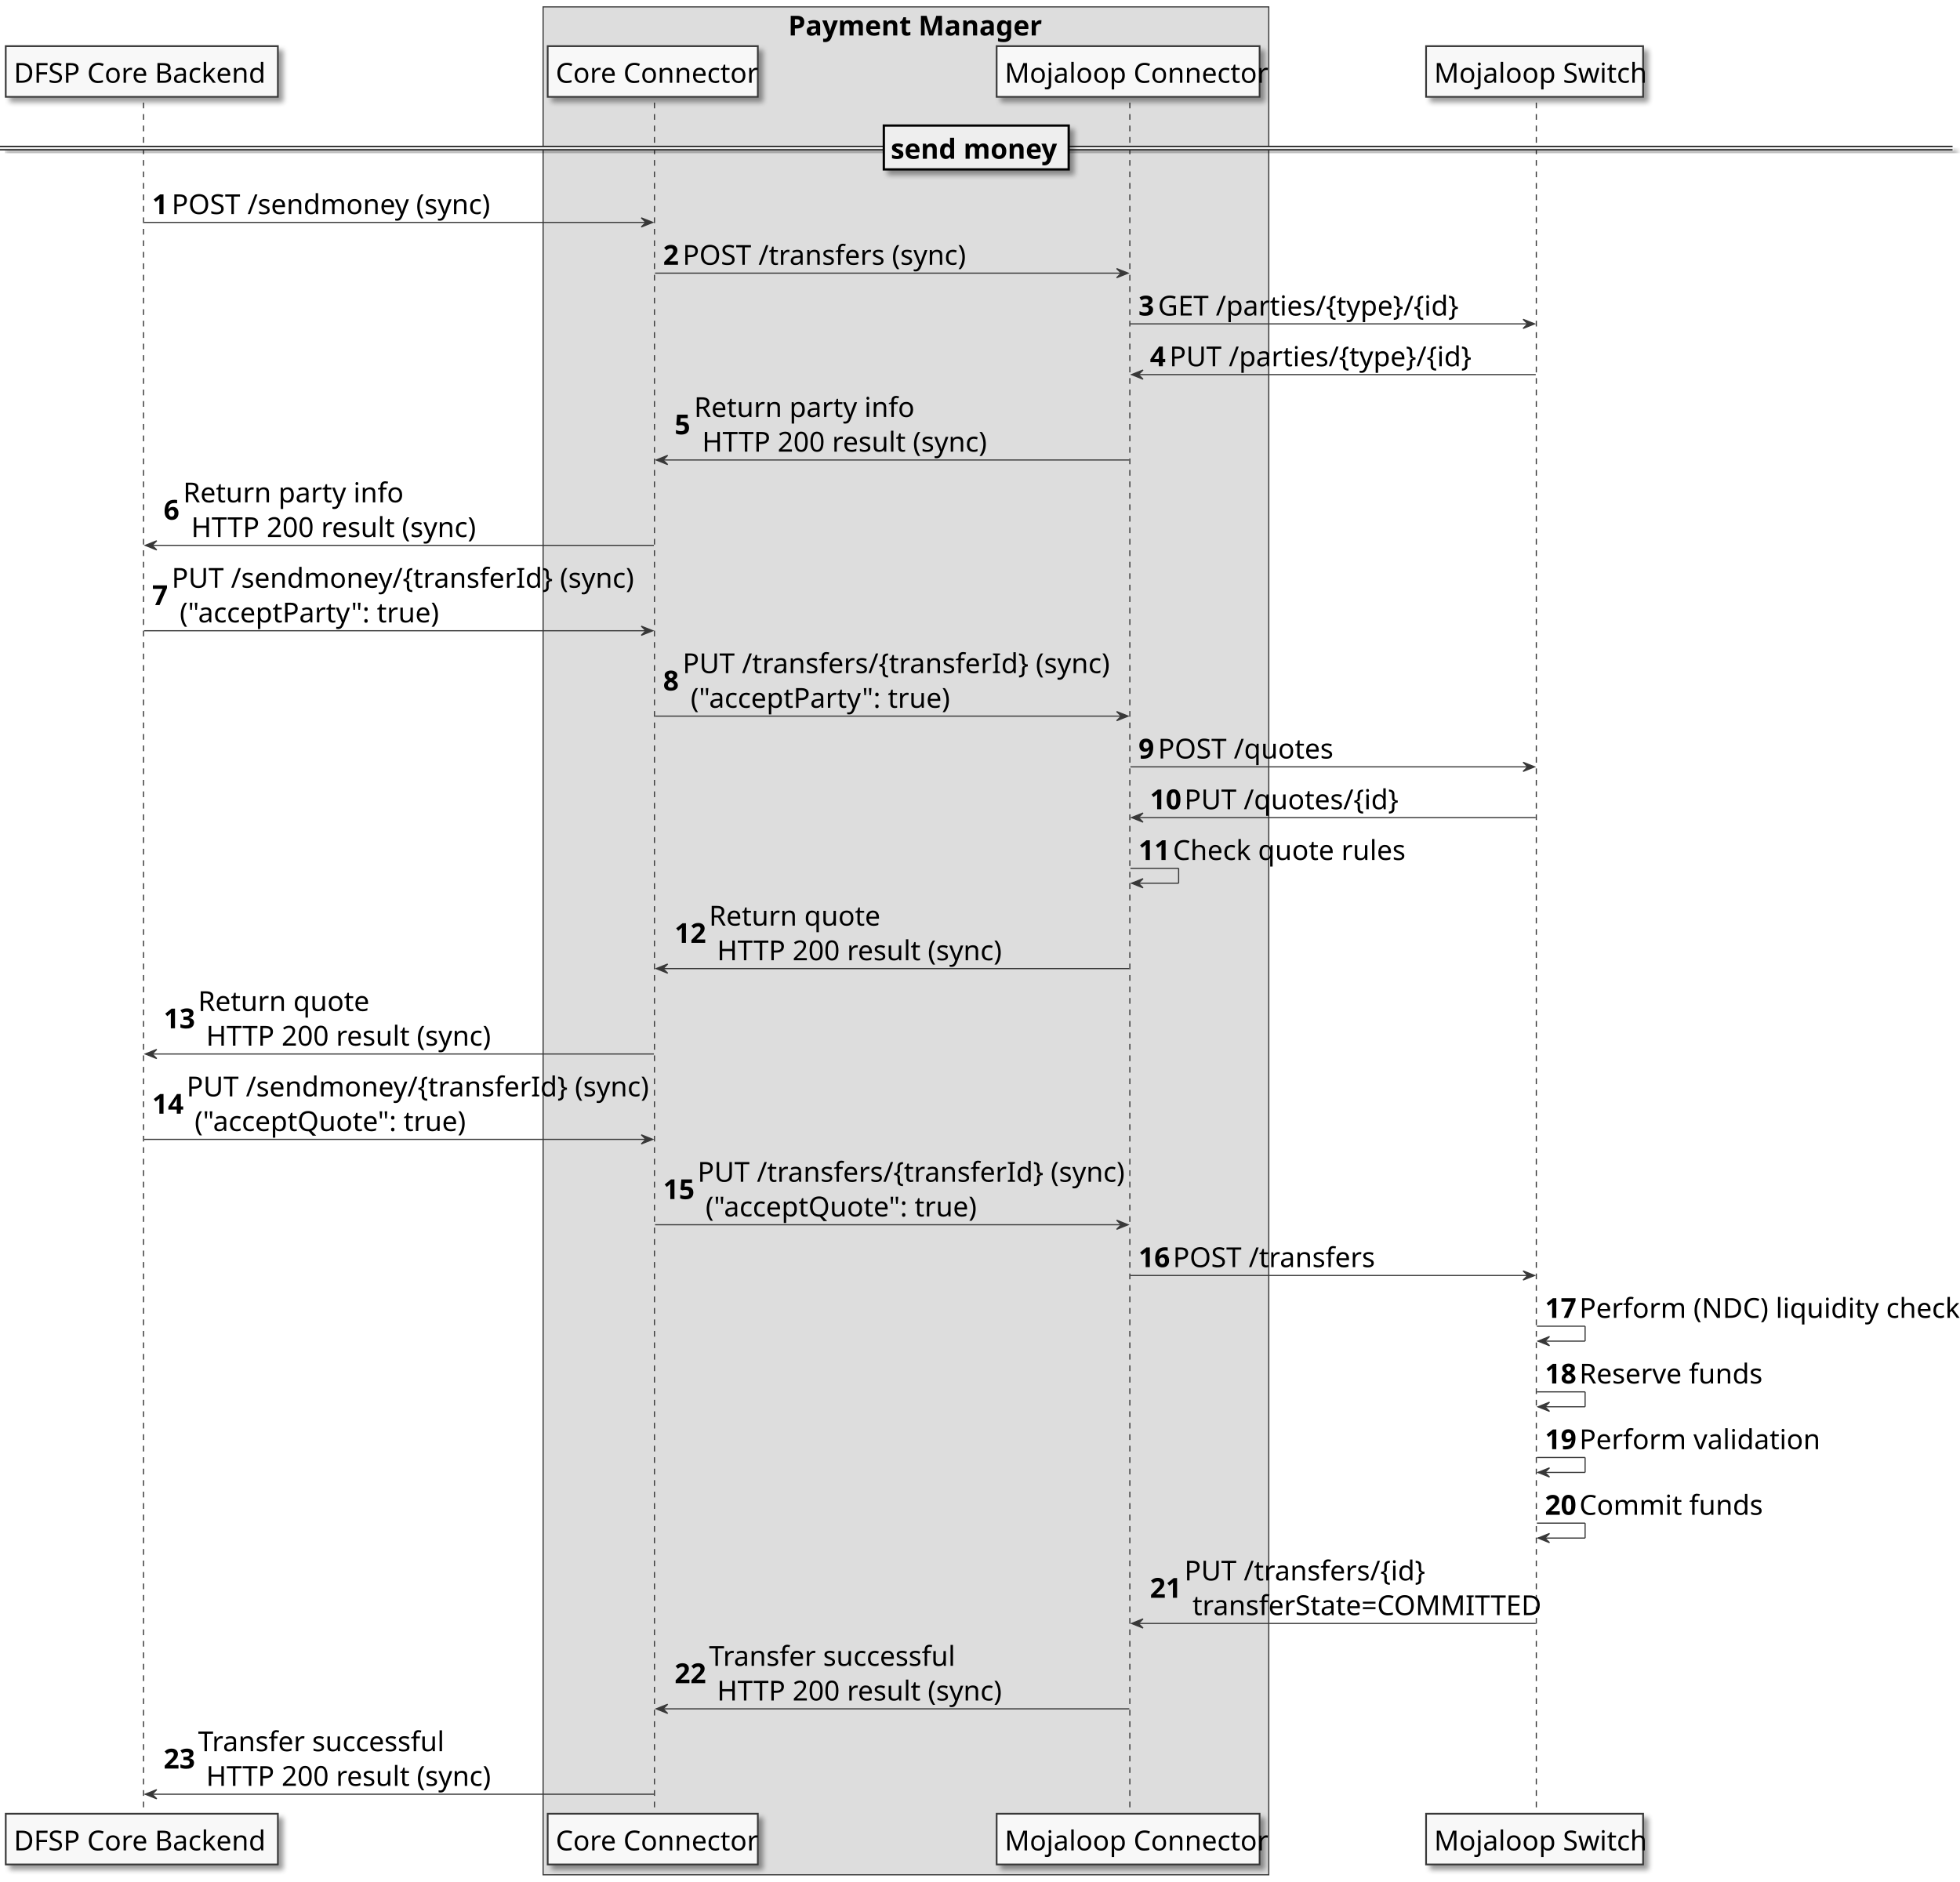
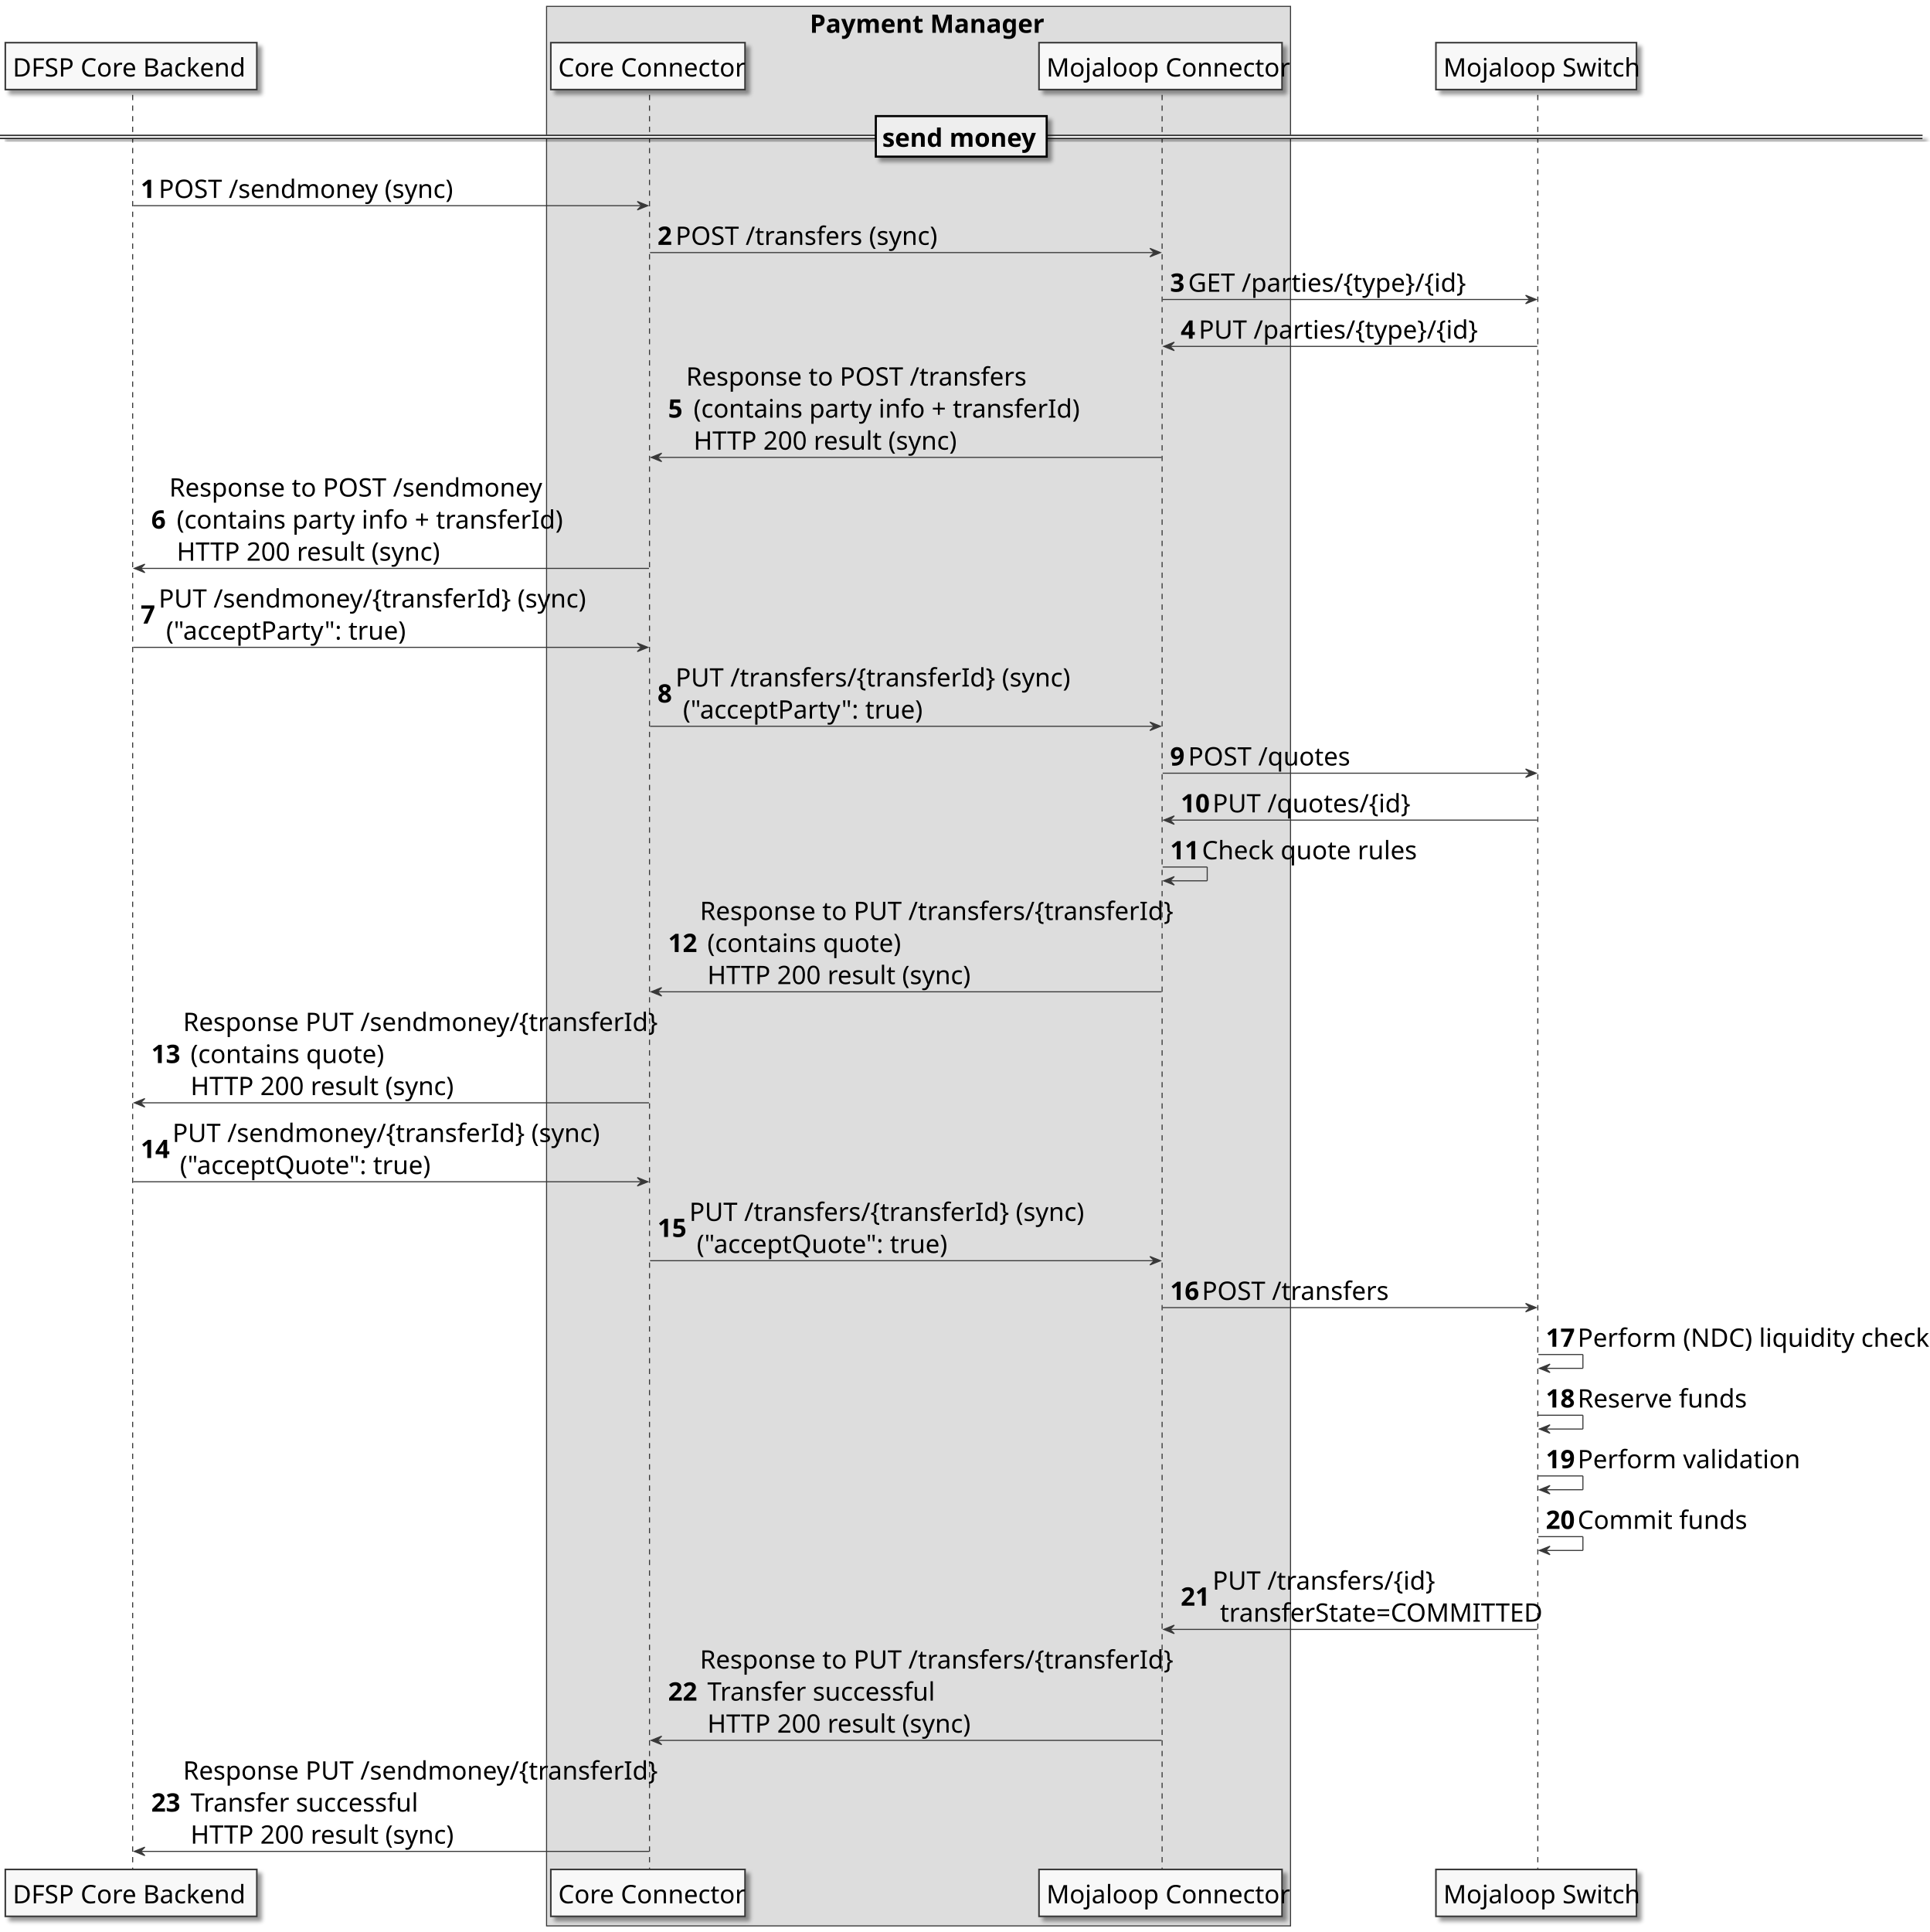
- <svg xmlns="http://www.w3.org/2000/svg" contentScriptType="application/ecmascript" contentStyleType="text/css" height="1639px" preserveAspectRatio="none" style="width:1707px;height:1639px;" version="1.1" viewBox="0 0 1707 1639" width="1707px" zoomAndPan="magnify">
+ <svg xmlns="http://www.w3.org/2000/svg" contentScriptType="application/ecmascript" contentStyleType="text/css" height="1820px" preserveAspectRatio="none" style="width:1818px;height:1820px;" version="1.1" viewBox="0 0 1818 1820" width="1818px" zoomAndPan="magnify">
  <defs>
-     <filter height="300%" id="frzmurybjq9wr" width="300%" x="-1" y="-1">
+     <filter height="300%" id="f1ukelehhv2cg7" width="300%" x="-1" y="-1">
      <feGaussianBlur result="blurOut" stdDeviation="2.0" />
      <feColorMatrix in="blurOut" result="blurOut2" type="matrix" values="0 0 0 0 0 0 0 0 0 0 0 0 0 0 0 0 0 0 .4 0" />
      <feOffset dx="4.0" dy="4.0" in="blurOut2" result="blurOut3" />
      <feBlend in="SourceGraphic" in2="blurOut3" mode="normal" />
    </filter>
  </defs>
  <g>
-     <rect fill="#DDDDDD" height="1627.125" style="stroke:#383838;stroke-width:1.0;" width="632" x="473" y="6" />
-     <text fill="#000000" font-family="sans-serif" font-size="24" font-weight="bold" lengthAdjust="spacing" textLength="205" x="686.5" y="30.914">Payment Manager</text>
-     <line style="stroke:#383838;stroke-width:1.0;stroke-dasharray:5.0,5.0;" x1="125" x2="125" y1="89.375" y2="1580.938" />
-     <line style="stroke:#383838;stroke-width:1.0;stroke-dasharray:5.0,5.0;" x1="570" x2="570" y1="89.375" y2="1580.938" />
-     <line style="stroke:#383838;stroke-width:1.0;stroke-dasharray:5.0,5.0;" x1="984" x2="984" y1="89.375" y2="1580.938" />
-     <line style="stroke:#383838;stroke-width:1.0;stroke-dasharray:5.0,5.0;" x1="1338" x2="1338" y1="89.375" y2="1580.938" />
-     <rect fill="#F8F8F8" filter="url(#frzmurybjq9wr)" height="44.188" style="stroke:#383838;stroke-width:1.5;" width="237" x="5" y="40.188" />
+     <rect fill="#DDDDDD" height="1808.25" style="stroke:#383838;stroke-width:1.0;" width="701" x="515" y="6" />
+     <text fill="#000000" font-family="sans-serif" font-size="24" font-weight="bold" lengthAdjust="spacing" textLength="205" x="763" y="30.914">Payment Manager</text>
+     <line style="stroke:#383838;stroke-width:1.0;stroke-dasharray:5.0,5.0;" x1="125" x2="125" y1="89.375" y2="1762.062" />
+     <line style="stroke:#383838;stroke-width:1.0;stroke-dasharray:5.0,5.0;" x1="612" x2="612" y1="89.375" y2="1762.062" />
+     <line style="stroke:#383838;stroke-width:1.0;stroke-dasharray:5.0,5.0;" x1="1095" x2="1095" y1="89.375" y2="1762.062" />
+     <line style="stroke:#383838;stroke-width:1.0;stroke-dasharray:5.0,5.0;" x1="1449" x2="1449" y1="89.375" y2="1762.062" />
+     <rect fill="#F8F8F8" filter="url(#f1ukelehhv2cg7)" height="44.188" style="stroke:#383838;stroke-width:1.5;" width="237" x="5" y="40.188" />
    <text fill="#000000" font-family="sans-serif" font-size="24" lengthAdjust="spacing" textLength="223" x="12" y="72.102">DFSP Core Backend</text>
-     <rect fill="#F8F8F8" filter="url(#frzmurybjq9wr)" height="44.188" style="stroke:#383838;stroke-width:1.5;" width="237" x="5" y="1579.938" />
-     <text fill="#000000" font-family="sans-serif" font-size="24" lengthAdjust="spacing" textLength="223" x="12" y="1611.852">DFSP Core Backend</text>
-     <rect fill="#F8F8F8" filter="url(#frzmurybjq9wr)" height="44.188" style="stroke:#383838;stroke-width:1.5;" width="183" x="477" y="40.188" />
-     <text fill="#000000" font-family="sans-serif" font-size="24" lengthAdjust="spacing" textLength="169" x="484" y="72.102">Core Connector</text>
-     <rect fill="#F8F8F8" filter="url(#frzmurybjq9wr)" height="44.188" style="stroke:#383838;stroke-width:1.5;" width="183" x="477" y="1579.938" />
-     <text fill="#000000" font-family="sans-serif" font-size="24" lengthAdjust="spacing" textLength="169" x="484" y="1611.852">Core Connector</text>
-     <rect fill="#F8F8F8" filter="url(#frzmurybjq9wr)" height="44.188" style="stroke:#383838;stroke-width:1.5;" width="229" x="868" y="40.188" />
-     <text fill="#000000" font-family="sans-serif" font-size="24" lengthAdjust="spacing" textLength="215" x="875" y="72.102">Mojaloop Connector</text>
-     <rect fill="#F8F8F8" filter="url(#frzmurybjq9wr)" height="44.188" style="stroke:#383838;stroke-width:1.5;" width="229" x="868" y="1579.938" />
-     <text fill="#000000" font-family="sans-serif" font-size="24" lengthAdjust="spacing" textLength="215" x="875" y="1611.852">Mojaloop Connector</text>
-     <rect fill="#F8F8F8" filter="url(#frzmurybjq9wr)" height="44.188" style="stroke:#383838;stroke-width:1.5;" width="189" x="1242" y="40.188" />
-     <text fill="#000000" font-family="sans-serif" font-size="24" lengthAdjust="spacing" textLength="175" x="1249" y="72.102">Mojaloop Switch</text>
-     <rect fill="#F8F8F8" filter="url(#frzmurybjq9wr)" height="44.188" style="stroke:#383838;stroke-width:1.5;" width="189" x="1242" y="1579.938" />
-     <text fill="#000000" font-family="sans-serif" font-size="24" lengthAdjust="spacing" textLength="175" x="1249" y="1611.852">Mojaloop Switch</text>
-     <rect fill="#EEEEEE" filter="url(#frzmurybjq9wr)" height="3" style="stroke:#EEEEEE;stroke-width:1.0;" width="1700.5" x="0" y="127.469" />
-     <line style="stroke:#000000;stroke-width:1.0;" x1="0" x2="1700.5" y1="127.469" y2="127.469" />
-     <line style="stroke:#000000;stroke-width:1.0;" x1="0" x2="1700.5" y1="130.469" y2="130.469" />
-     <rect fill="#EEEEEE" filter="url(#frzmurybjq9wr)" height="38.188" style="stroke:#000000;stroke-width:2.0;" width="161" x="769.75" y="109.375" />
-     <text fill="#000000" font-family="sans-serif" font-size="24" font-weight="bold" lengthAdjust="spacing" textLength="140" x="775.75" y="138.289">send money</text>
-     <polygon fill="#383838" points="558.5,189.75,568.5,193.75,558.5,197.75,562.5,193.75" style="stroke:#383838;stroke-width:1.0;" />
-     <line style="stroke:#383838;stroke-width:1.0;" x1="125.5" x2="564.5" y1="193.75" y2="193.75" />
+     <rect fill="#F8F8F8" filter="url(#f1ukelehhv2cg7)" height="44.188" style="stroke:#383838;stroke-width:1.5;" width="237" x="5" y="1761.062" />
+     <text fill="#000000" font-family="sans-serif" font-size="24" lengthAdjust="spacing" textLength="223" x="12" y="1792.977">DFSP Core Backend</text>
+     <rect fill="#F8F8F8" filter="url(#f1ukelehhv2cg7)" height="44.188" style="stroke:#383838;stroke-width:1.5;" width="183" x="519" y="40.188" />
+     <text fill="#000000" font-family="sans-serif" font-size="24" lengthAdjust="spacing" textLength="169" x="526" y="72.102">Core Connector</text>
+     <rect fill="#F8F8F8" filter="url(#f1ukelehhv2cg7)" height="44.188" style="stroke:#383838;stroke-width:1.5;" width="183" x="519" y="1761.062" />
+     <text fill="#000000" font-family="sans-serif" font-size="24" lengthAdjust="spacing" textLength="169" x="526" y="1792.977">Core Connector</text>
+     <rect fill="#F8F8F8" filter="url(#f1ukelehhv2cg7)" height="44.188" style="stroke:#383838;stroke-width:1.5;" width="229" x="979" y="40.188" />
+     <text fill="#000000" font-family="sans-serif" font-size="24" lengthAdjust="spacing" textLength="215" x="986" y="72.102">Mojaloop Connector</text>
+     <rect fill="#F8F8F8" filter="url(#f1ukelehhv2cg7)" height="44.188" style="stroke:#383838;stroke-width:1.5;" width="229" x="979" y="1761.062" />
+     <text fill="#000000" font-family="sans-serif" font-size="24" lengthAdjust="spacing" textLength="215" x="986" y="1792.977">Mojaloop Connector</text>
+     <rect fill="#F8F8F8" filter="url(#f1ukelehhv2cg7)" height="44.188" style="stroke:#383838;stroke-width:1.5;" width="189" x="1353" y="40.188" />
+     <text fill="#000000" font-family="sans-serif" font-size="24" lengthAdjust="spacing" textLength="175" x="1360" y="72.102">Mojaloop Switch</text>
+     <rect fill="#F8F8F8" filter="url(#f1ukelehhv2cg7)" height="44.188" style="stroke:#383838;stroke-width:1.5;" width="189" x="1353" y="1761.062" />
+     <text fill="#000000" font-family="sans-serif" font-size="24" lengthAdjust="spacing" textLength="175" x="1360" y="1792.977">Mojaloop Switch</text>
+     <rect fill="#EEEEEE" filter="url(#f1ukelehhv2cg7)" height="3" style="stroke:#EEEEEE;stroke-width:1.0;" width="1811.5" x="0" y="127.469" />
+     <line style="stroke:#000000;stroke-width:1.0;" x1="0" x2="1811.5" y1="127.469" y2="127.469" />
+     <line style="stroke:#000000;stroke-width:1.0;" x1="0" x2="1811.5" y1="130.469" y2="130.469" />
+     <rect fill="#EEEEEE" filter="url(#f1ukelehhv2cg7)" height="38.188" style="stroke:#000000;stroke-width:2.0;" width="161" x="825.25" y="109.375" />
+     <text fill="#000000" font-family="sans-serif" font-size="24" font-weight="bold" lengthAdjust="spacing" textLength="140" x="831.25" y="138.289">send money</text>
+     <polygon fill="#383838" points="600.5,189.75,610.5,193.75,600.5,197.75,604.5,193.75" style="stroke:#383838;stroke-width:1.0;" />
+     <line style="stroke:#383838;stroke-width:1.0;" x1="125.5" x2="606.5" y1="193.75" y2="193.75" />
    <text fill="#000000" font-family="sans-serif" font-size="24" font-weight="bold" lengthAdjust="spacing" textLength="13" x="132.5" y="186.477">1</text>
    <text fill="#000000" font-family="sans-serif" font-size="24" lengthAdjust="spacing" textLength="277" x="149.5" y="186.477">POST /sendmoney (sync)</text>
-     <polygon fill="#383838" points="972.5,233.938,982.5,237.938,972.5,241.938,976.5,237.938" style="stroke:#383838;stroke-width:1.0;" />
-     <line style="stroke:#383838;stroke-width:1.0;" x1="570.5" x2="978.5" y1="237.938" y2="237.938" />
-     <text fill="#000000" font-family="sans-serif" font-size="24" font-weight="bold" lengthAdjust="spacing" textLength="13" x="577.5" y="230.664">2</text>
-     <text fill="#000000" font-family="sans-serif" font-size="24" lengthAdjust="spacing" textLength="246" x="594.5" y="230.664">POST /transfers (sync)</text>
-     <polygon fill="#383838" points="1326.5,278.125,1336.5,282.125,1326.5,286.125,1330.5,282.125" style="stroke:#383838;stroke-width:1.0;" />
-     <line style="stroke:#383838;stroke-width:1.0;" x1="984.5" x2="1332.5" y1="282.125" y2="282.125" />
-     <text fill="#000000" font-family="sans-serif" font-size="24" font-weight="bold" lengthAdjust="spacing" textLength="13" x="991.5" y="274.852">3</text>
-     <text fill="#000000" font-family="sans-serif" font-size="24" lengthAdjust="spacing" textLength="246" x="1008.5" y="274.852">GET /parties/{type}/{id}</text>
-     <polygon fill="#383838" points="995.5,322.312,985.5,326.312,995.5,330.312,991.5,326.312" style="stroke:#383838;stroke-width:1.0;" />
-     <line style="stroke:#383838;stroke-width:1.0;" x1="989.5" x2="1337.5" y1="326.312" y2="326.312" />
-     <text fill="#000000" font-family="sans-serif" font-size="24" font-weight="bold" lengthAdjust="spacing" textLength="13" x="1001.5" y="319.039">4</text>
-     <text fill="#000000" font-family="sans-serif" font-size="24" lengthAdjust="spacing" textLength="244" x="1018.5" y="319.039">PUT /parties/{type}/{id}</text>
-     <polygon fill="#383838" points="581.5,396.688,571.5,400.688,581.5,404.688,577.5,400.688" style="stroke:#383838;stroke-width:1.0;" />
-     <line style="stroke:#383838;stroke-width:1.0;" x1="575.5" x2="983.5" y1="400.688" y2="400.688" />
-     <text fill="#000000" font-family="sans-serif" font-size="24" font-weight="bold" lengthAdjust="spacing" textLength="13" x="587.5" y="378.32">5</text>
-     <text fill="#000000" font-family="sans-serif" font-size="24" lengthAdjust="spacing" textLength="180" x="604.5" y="363.227">Return party info</text>
-     <text fill="#000000" font-family="sans-serif" font-size="24" lengthAdjust="spacing" textLength="247" x="611.5" y="393.414">HTTP 200 result (sync)</text>
-     <polygon fill="#383838" points="136.5,471.062,126.5,475.062,136.5,479.062,132.5,475.062" style="stroke:#383838;stroke-width:1.0;" />
-     <line style="stroke:#383838;stroke-width:1.0;" x1="130.5" x2="569.5" y1="475.062" y2="475.062" />
-     <text fill="#000000" font-family="sans-serif" font-size="24" font-weight="bold" lengthAdjust="spacing" textLength="13" x="142.5" y="452.695">6</text>
-     <text fill="#000000" font-family="sans-serif" font-size="24" lengthAdjust="spacing" textLength="180" x="159.5" y="437.602">Return party info</text>
-     <text fill="#000000" font-family="sans-serif" font-size="24" lengthAdjust="spacing" textLength="247" x="166.5" y="467.789">HTTP 200 result (sync)</text>
-     <polygon fill="#383838" points="558.5,545.438,568.5,549.438,558.5,553.438,562.5,549.438" style="stroke:#383838;stroke-width:1.0;" />
-     <line style="stroke:#383838;stroke-width:1.0;" x1="125.5" x2="564.5" y1="549.438" y2="549.438" />
-     <text fill="#000000" font-family="sans-serif" font-size="24" font-weight="bold" lengthAdjust="spacing" textLength="13" x="132.5" y="527.07">7</text>
-     <text fill="#000000" font-family="sans-serif" font-size="24" lengthAdjust="spacing" textLength="384" x="149.5" y="511.977">PUT /sendmoney/{transferId} (sync)</text>
-     <text fill="#000000" font-family="sans-serif" font-size="24" lengthAdjust="spacing" textLength="217" x="156.5" y="542.164">("acceptParty": true)</text>
-     <polygon fill="#383838" points="972.5,619.812,982.5,623.812,972.5,627.812,976.5,623.812" style="stroke:#383838;stroke-width:1.0;" />
-     <line style="stroke:#383838;stroke-width:1.0;" x1="570.5" x2="978.5" y1="623.812" y2="623.812" />
-     <text fill="#000000" font-family="sans-serif" font-size="24" font-weight="bold" lengthAdjust="spacing" textLength="13" x="577.5" y="601.445">8</text>
-     <text fill="#000000" font-family="sans-serif" font-size="24" lengthAdjust="spacing" textLength="353" x="594.5" y="586.352">PUT /transfers/{transferId} (sync)</text>
-     <text fill="#000000" font-family="sans-serif" font-size="24" lengthAdjust="spacing" textLength="217" x="601.5" y="616.539">("acceptParty": true)</text>
-     <polygon fill="#383838" points="1326.5,664,1336.5,668,1326.5,672,1330.5,668" style="stroke:#383838;stroke-width:1.0;" />
-     <line style="stroke:#383838;stroke-width:1.0;" x1="984.5" x2="1332.5" y1="668" y2="668" />
-     <text fill="#000000" font-family="sans-serif" font-size="24" font-weight="bold" lengthAdjust="spacing" textLength="13" x="991.5" y="660.727">9</text>
-     <text fill="#000000" font-family="sans-serif" font-size="24" lengthAdjust="spacing" textLength="152" x="1008.5" y="660.727">POST /quotes</text>
-     <polygon fill="#383838" points="995.5,708.188,985.5,712.188,995.5,716.188,991.5,712.188" style="stroke:#383838;stroke-width:1.0;" />
-     <line style="stroke:#383838;stroke-width:1.0;" x1="989.5" x2="1337.5" y1="712.188" y2="712.188" />
-     <text fill="#000000" font-family="sans-serif" font-size="24" font-weight="bold" lengthAdjust="spacing" textLength="26" x="1001.5" y="704.914">10</text>
-     <text fill="#000000" font-family="sans-serif" font-size="24" lengthAdjust="spacing" textLength="176" x="1031.5" y="704.914">PUT /quotes/{id}</text>
-     <line style="stroke:#383838;stroke-width:1.0;" x1="984.5" x2="1026.5" y1="756.375" y2="756.375" />
-     <line style="stroke:#383838;stroke-width:1.0;" x1="1026.5" x2="1026.5" y1="756.375" y2="769.375" />
-     <line style="stroke:#383838;stroke-width:1.0;" x1="985.5" x2="1026.5" y1="769.375" y2="769.375" />
-     <polygon fill="#383838" points="995.5,765.375,985.5,769.375,995.5,773.375,991.5,769.375" style="stroke:#383838;stroke-width:1.0;" />
-     <text fill="#000000" font-family="sans-serif" font-size="24" font-weight="bold" lengthAdjust="spacing" textLength="26" x="991.5" y="749.102">11</text>
-     <text fill="#000000" font-family="sans-serif" font-size="24" lengthAdjust="spacing" textLength="196" x="1021.5" y="749.102">Check quote rules</text>
-     <polygon fill="#383838" points="581.5,839.75,571.5,843.75,581.5,847.75,577.5,843.75" style="stroke:#383838;stroke-width:1.0;" />
-     <line style="stroke:#383838;stroke-width:1.0;" x1="575.5" x2="983.5" y1="843.75" y2="843.75" />
-     <text fill="#000000" font-family="sans-serif" font-size="24" font-weight="bold" lengthAdjust="spacing" textLength="26" x="587.5" y="821.383">12</text>
-     <text fill="#000000" font-family="sans-serif" font-size="24" lengthAdjust="spacing" textLength="141" x="617.5" y="806.289">Return quote</text>
-     <text fill="#000000" font-family="sans-serif" font-size="24" lengthAdjust="spacing" textLength="247" x="624.5" y="836.477">HTTP 200 result (sync)</text>
-     <polygon fill="#383838" points="136.5,914.125,126.5,918.125,136.5,922.125,132.5,918.125" style="stroke:#383838;stroke-width:1.0;" />
-     <line style="stroke:#383838;stroke-width:1.0;" x1="130.5" x2="569.5" y1="918.125" y2="918.125" />
-     <text fill="#000000" font-family="sans-serif" font-size="24" font-weight="bold" lengthAdjust="spacing" textLength="26" x="142.5" y="895.758">13</text>
-     <text fill="#000000" font-family="sans-serif" font-size="24" lengthAdjust="spacing" textLength="141" x="172.5" y="880.664">Return quote</text>
-     <text fill="#000000" font-family="sans-serif" font-size="24" lengthAdjust="spacing" textLength="247" x="179.5" y="910.852">HTTP 200 result (sync)</text>
-     <polygon fill="#383838" points="558.5,988.5,568.5,992.5,558.5,996.5,562.5,992.5" style="stroke:#383838;stroke-width:1.0;" />
-     <line style="stroke:#383838;stroke-width:1.0;" x1="125.5" x2="564.5" y1="992.5" y2="992.5" />
-     <text fill="#000000" font-family="sans-serif" font-size="24" font-weight="bold" lengthAdjust="spacing" textLength="26" x="132.5" y="970.133">14</text>
-     <text fill="#000000" font-family="sans-serif" font-size="24" lengthAdjust="spacing" textLength="384" x="162.5" y="955.039">PUT /sendmoney/{transferId} (sync)</text>
-     <text fill="#000000" font-family="sans-serif" font-size="24" lengthAdjust="spacing" textLength="227" x="169.5" y="985.227">("acceptQuote": true)</text>
-     <polygon fill="#383838" points="972.5,1062.875,982.5,1066.875,972.5,1070.875,976.5,1066.875" style="stroke:#383838;stroke-width:1.0;" />
-     <line style="stroke:#383838;stroke-width:1.0;" x1="570.5" x2="978.5" y1="1066.875" y2="1066.875" />
-     <text fill="#000000" font-family="sans-serif" font-size="24" font-weight="bold" lengthAdjust="spacing" textLength="26" x="577.5" y="1044.508">15</text>
-     <text fill="#000000" font-family="sans-serif" font-size="24" lengthAdjust="spacing" textLength="353" x="607.5" y="1029.414">PUT /transfers/{transferId} (sync)</text>
-     <text fill="#000000" font-family="sans-serif" font-size="24" lengthAdjust="spacing" textLength="227" x="614.5" y="1059.602">("acceptQuote": true)</text>
-     <polygon fill="#383838" points="1326.5,1107.062,1336.5,1111.062,1326.5,1115.062,1330.5,1111.062" style="stroke:#383838;stroke-width:1.0;" />
-     <line style="stroke:#383838;stroke-width:1.0;" x1="984.5" x2="1332.5" y1="1111.062" y2="1111.062" />
-     <text fill="#000000" font-family="sans-serif" font-size="24" font-weight="bold" lengthAdjust="spacing" textLength="26" x="991.5" y="1103.789">16</text>
-     <text fill="#000000" font-family="sans-serif" font-size="24" lengthAdjust="spacing" textLength="173" x="1021.5" y="1103.789">POST /transfers</text>
-     <line style="stroke:#383838;stroke-width:1.0;" x1="1338.5" x2="1380.5" y1="1155.25" y2="1155.25" />
-     <line style="stroke:#383838;stroke-width:1.0;" x1="1380.5" x2="1380.5" y1="1155.25" y2="1168.25" />
-     <line style="stroke:#383838;stroke-width:1.0;" x1="1339.5" x2="1380.5" y1="1168.25" y2="1168.25" />
-     <polygon fill="#383838" points="1349.5,1164.25,1339.5,1168.25,1349.5,1172.25,1345.5,1168.25" style="stroke:#383838;stroke-width:1.0;" />
-     <text fill="#000000" font-family="sans-serif" font-size="24" font-weight="bold" lengthAdjust="spacing" textLength="26" x="1345.5" y="1147.977">17</text>
-     <text fill="#000000" font-family="sans-serif" font-size="24" lengthAdjust="spacing" textLength="318" x="1375.5" y="1147.977">Perform (NDC) liquidity check</text>
-     <line style="stroke:#383838;stroke-width:1.0;" x1="1338.5" x2="1380.5" y1="1212.438" y2="1212.438" />
-     <line style="stroke:#383838;stroke-width:1.0;" x1="1380.5" x2="1380.5" y1="1212.438" y2="1225.438" />
-     <line style="stroke:#383838;stroke-width:1.0;" x1="1339.5" x2="1380.5" y1="1225.438" y2="1225.438" />
-     <polygon fill="#383838" points="1349.5,1221.438,1339.5,1225.438,1349.5,1229.438,1345.5,1225.438" style="stroke:#383838;stroke-width:1.0;" />
-     <text fill="#000000" font-family="sans-serif" font-size="24" font-weight="bold" lengthAdjust="spacing" textLength="26" x="1345.5" y="1205.164">18</text>
-     <text fill="#000000" font-family="sans-serif" font-size="24" lengthAdjust="spacing" textLength="155" x="1375.5" y="1205.164">Reserve funds</text>
-     <line style="stroke:#383838;stroke-width:1.0;" x1="1338.5" x2="1380.5" y1="1269.625" y2="1269.625" />
-     <line style="stroke:#383838;stroke-width:1.0;" x1="1380.5" x2="1380.5" y1="1269.625" y2="1282.625" />
-     <line style="stroke:#383838;stroke-width:1.0;" x1="1339.5" x2="1380.5" y1="1282.625" y2="1282.625" />
-     <polygon fill="#383838" points="1349.5,1278.625,1339.5,1282.625,1349.5,1286.625,1345.5,1282.625" style="stroke:#383838;stroke-width:1.0;" />
-     <text fill="#000000" font-family="sans-serif" font-size="24" font-weight="bold" lengthAdjust="spacing" textLength="26" x="1345.5" y="1262.352">19</text>
-     <text fill="#000000" font-family="sans-serif" font-size="24" lengthAdjust="spacing" textLength="193" x="1375.5" y="1262.352">Perform validation</text>
-     <line style="stroke:#383838;stroke-width:1.0;" x1="1338.5" x2="1380.5" y1="1326.812" y2="1326.812" />
-     <line style="stroke:#383838;stroke-width:1.0;" x1="1380.5" x2="1380.5" y1="1326.812" y2="1339.812" />
-     <line style="stroke:#383838;stroke-width:1.0;" x1="1339.5" x2="1380.5" y1="1339.812" y2="1339.812" />
-     <polygon fill="#383838" points="1349.5,1335.812,1339.5,1339.812,1349.5,1343.812,1345.5,1339.812" style="stroke:#383838;stroke-width:1.0;" />
-     <text fill="#000000" font-family="sans-serif" font-size="24" font-weight="bold" lengthAdjust="spacing" textLength="26" x="1345.5" y="1319.539">20</text>
-     <text fill="#000000" font-family="sans-serif" font-size="24" lengthAdjust="spacing" textLength="150" x="1375.5" y="1319.539">Commit funds</text>
-     <polygon fill="#383838" points="995.5,1410.188,985.5,1414.188,995.5,1418.188,991.5,1414.188" style="stroke:#383838;stroke-width:1.0;" />
-     <line style="stroke:#383838;stroke-width:1.0;" x1="989.5" x2="1337.5" y1="1414.188" y2="1414.188" />
-     <text fill="#000000" font-family="sans-serif" font-size="24" font-weight="bold" lengthAdjust="spacing" textLength="26" x="1001.5" y="1391.82">21</text>
-     <text fill="#000000" font-family="sans-serif" font-size="24" lengthAdjust="spacing" textLength="197" x="1031.5" y="1376.727">PUT /transfers/{id}</text>
-     <text fill="#000000" font-family="sans-serif" font-size="24" lengthAdjust="spacing" textLength="293" x="1038.5" y="1406.914">transferState=COMMITTED</text>
-     <polygon fill="#383838" points="581.5,1484.562,571.5,1488.562,581.5,1492.562,577.5,1488.562" style="stroke:#383838;stroke-width:1.0;" />
-     <line style="stroke:#383838;stroke-width:1.0;" x1="575.5" x2="983.5" y1="1488.562" y2="1488.562" />
-     <text fill="#000000" font-family="sans-serif" font-size="24" font-weight="bold" lengthAdjust="spacing" textLength="26" x="587.5" y="1466.195">22</text>
-     <text fill="#000000" font-family="sans-serif" font-size="24" lengthAdjust="spacing" textLength="210" x="617.5" y="1451.102">Transfer successful</text>
-     <text fill="#000000" font-family="sans-serif" font-size="24" lengthAdjust="spacing" textLength="247" x="624.5" y="1481.289">HTTP 200 result (sync)</text>
-     <polygon fill="#383838" points="136.5,1558.938,126.5,1562.938,136.5,1566.938,132.5,1562.938" style="stroke:#383838;stroke-width:1.0;" />
-     <line style="stroke:#383838;stroke-width:1.0;" x1="130.5" x2="569.5" y1="1562.938" y2="1562.938" />
-     <text fill="#000000" font-family="sans-serif" font-size="24" font-weight="bold" lengthAdjust="spacing" textLength="26" x="142.5" y="1540.57">23</text>
-     <text fill="#000000" font-family="sans-serif" font-size="24" lengthAdjust="spacing" textLength="210" x="172.5" y="1525.477">Transfer successful</text>
-     <text fill="#000000" font-family="sans-serif" font-size="24" lengthAdjust="spacing" textLength="247" x="179.5" y="1555.664">HTTP 200 result (sync)</text>
+     <polygon fill="#383838" points="1083.5,233.938,1093.5,237.938,1083.5,241.938,1087.5,237.938" style="stroke:#383838;stroke-width:1.0;" />
+     <line style="stroke:#383838;stroke-width:1.0;" x1="612.5" x2="1089.5" y1="237.938" y2="237.938" />
+     <text fill="#000000" font-family="sans-serif" font-size="24" font-weight="bold" lengthAdjust="spacing" textLength="13" x="619.5" y="230.664">2</text>
+     <text fill="#000000" font-family="sans-serif" font-size="24" lengthAdjust="spacing" textLength="246" x="636.5" y="230.664">POST /transfers (sync)</text>
+     <polygon fill="#383838" points="1437.5,278.125,1447.5,282.125,1437.5,286.125,1441.5,282.125" style="stroke:#383838;stroke-width:1.0;" />
+     <line style="stroke:#383838;stroke-width:1.0;" x1="1095.5" x2="1443.5" y1="282.125" y2="282.125" />
+     <text fill="#000000" font-family="sans-serif" font-size="24" font-weight="bold" lengthAdjust="spacing" textLength="13" x="1102.5" y="274.852">3</text>
+     <text fill="#000000" font-family="sans-serif" font-size="24" lengthAdjust="spacing" textLength="246" x="1119.5" y="274.852">GET /parties/{type}/{id}</text>
+     <polygon fill="#383838" points="1106.5,322.312,1096.5,326.312,1106.5,330.312,1102.5,326.312" style="stroke:#383838;stroke-width:1.0;" />
+     <line style="stroke:#383838;stroke-width:1.0;" x1="1100.5" x2="1448.5" y1="326.312" y2="326.312" />
+     <text fill="#000000" font-family="sans-serif" font-size="24" font-weight="bold" lengthAdjust="spacing" textLength="13" x="1112.5" y="319.039">4</text>
+     <text fill="#000000" font-family="sans-serif" font-size="24" lengthAdjust="spacing" textLength="244" x="1129.5" y="319.039">PUT /parties/{type}/{id}</text>
+     <polygon fill="#383838" points="623.5,426.875,613.5,430.875,623.5,434.875,619.5,430.875" style="stroke:#383838;stroke-width:1.0;" />
+     <line style="stroke:#383838;stroke-width:1.0;" x1="617.5" x2="1094.5" y1="430.875" y2="430.875" />
+     <text fill="#000000" font-family="sans-serif" font-size="24" font-weight="bold" lengthAdjust="spacing" textLength="13" x="629.5" y="393.414">5</text>
+     <text fill="#000000" font-family="sans-serif" font-size="24" lengthAdjust="spacing" textLength="315" x="646.5" y="363.227">Response to POST /transfers</text>
+     <text fill="#000000" font-family="sans-serif" font-size="24" lengthAdjust="spacing" textLength="343" x="653.5" y="393.414">(contains party info + transferId)</text>
+     <text fill="#000000" font-family="sans-serif" font-size="24" lengthAdjust="spacing" textLength="247" x="653.5" y="423.602">HTTP 200 result (sync)</text>
+     <polygon fill="#383838" points="136.5,531.438,126.5,535.438,136.5,539.438,132.5,535.438" style="stroke:#383838;stroke-width:1.0;" />
+     <line style="stroke:#383838;stroke-width:1.0;" x1="130.5" x2="611.5" y1="535.438" y2="535.438" />
+     <text fill="#000000" font-family="sans-serif" font-size="24" font-weight="bold" lengthAdjust="spacing" textLength="13" x="142.5" y="497.977">6</text>
+     <text fill="#000000" font-family="sans-serif" font-size="24" lengthAdjust="spacing" textLength="346" x="159.5" y="467.789">Response to POST /sendmoney</text>
+     <text fill="#000000" font-family="sans-serif" font-size="24" lengthAdjust="spacing" textLength="343" x="166.5" y="497.977">(contains party info + transferId)</text>
+     <text fill="#000000" font-family="sans-serif" font-size="24" lengthAdjust="spacing" textLength="247" x="166.5" y="528.164">HTTP 200 result (sync)</text>
+     <polygon fill="#383838" points="600.5,605.812,610.5,609.812,600.5,613.812,604.5,609.812" style="stroke:#383838;stroke-width:1.0;" />
+     <line style="stroke:#383838;stroke-width:1.0;" x1="125.5" x2="606.5" y1="609.812" y2="609.812" />
+     <text fill="#000000" font-family="sans-serif" font-size="24" font-weight="bold" lengthAdjust="spacing" textLength="13" x="132.5" y="587.445">7</text>
+     <text fill="#000000" font-family="sans-serif" font-size="24" lengthAdjust="spacing" textLength="384" x="149.5" y="572.352">PUT /sendmoney/{transferId} (sync)</text>
+     <text fill="#000000" font-family="sans-serif" font-size="24" lengthAdjust="spacing" textLength="217" x="156.5" y="602.539">("acceptParty": true)</text>
+     <polygon fill="#383838" points="1083.5,680.188,1093.5,684.188,1083.5,688.188,1087.5,684.188" style="stroke:#383838;stroke-width:1.0;" />
+     <line style="stroke:#383838;stroke-width:1.0;" x1="612.5" x2="1089.5" y1="684.188" y2="684.188" />
+     <text fill="#000000" font-family="sans-serif" font-size="24" font-weight="bold" lengthAdjust="spacing" textLength="13" x="619.5" y="661.82">8</text>
+     <text fill="#000000" font-family="sans-serif" font-size="24" lengthAdjust="spacing" textLength="353" x="636.5" y="646.727">PUT /transfers/{transferId} (sync)</text>
+     <text fill="#000000" font-family="sans-serif" font-size="24" lengthAdjust="spacing" textLength="217" x="643.5" y="676.914">("acceptParty": true)</text>
+     <polygon fill="#383838" points="1437.5,724.375,1447.5,728.375,1437.5,732.375,1441.5,728.375" style="stroke:#383838;stroke-width:1.0;" />
+     <line style="stroke:#383838;stroke-width:1.0;" x1="1095.5" x2="1443.5" y1="728.375" y2="728.375" />
+     <text fill="#000000" font-family="sans-serif" font-size="24" font-weight="bold" lengthAdjust="spacing" textLength="13" x="1102.5" y="721.102">9</text>
+     <text fill="#000000" font-family="sans-serif" font-size="24" lengthAdjust="spacing" textLength="152" x="1119.5" y="721.102">POST /quotes</text>
+     <polygon fill="#383838" points="1106.5,768.562,1096.5,772.562,1106.5,776.562,1102.5,772.562" style="stroke:#383838;stroke-width:1.0;" />
+     <line style="stroke:#383838;stroke-width:1.0;" x1="1100.5" x2="1448.5" y1="772.562" y2="772.562" />
+     <text fill="#000000" font-family="sans-serif" font-size="24" font-weight="bold" lengthAdjust="spacing" textLength="26" x="1112.5" y="765.289">10</text>
+     <text fill="#000000" font-family="sans-serif" font-size="24" lengthAdjust="spacing" textLength="176" x="1142.5" y="765.289">PUT /quotes/{id}</text>
+     <line style="stroke:#383838;stroke-width:1.0;" x1="1095.5" x2="1137.5" y1="816.75" y2="816.75" />
+     <line style="stroke:#383838;stroke-width:1.0;" x1="1137.5" x2="1137.5" y1="816.75" y2="829.75" />
+     <line style="stroke:#383838;stroke-width:1.0;" x1="1096.5" x2="1137.5" y1="829.75" y2="829.75" />
+     <polygon fill="#383838" points="1106.5,825.75,1096.5,829.75,1106.5,833.75,1102.5,829.75" style="stroke:#383838;stroke-width:1.0;" />
+     <text fill="#000000" font-family="sans-serif" font-size="24" font-weight="bold" lengthAdjust="spacing" textLength="26" x="1102.5" y="809.477">11</text>
+     <text fill="#000000" font-family="sans-serif" font-size="24" lengthAdjust="spacing" textLength="196" x="1132.5" y="809.477">Check quote rules</text>
+     <polygon fill="#383838" points="623.5,930.312,613.5,934.312,623.5,938.312,619.5,934.312" style="stroke:#383838;stroke-width:1.0;" />
+     <line style="stroke:#383838;stroke-width:1.0;" x1="617.5" x2="1094.5" y1="934.312" y2="934.312" />
+     <text fill="#000000" font-family="sans-serif" font-size="24" font-weight="bold" lengthAdjust="spacing" textLength="26" x="629.5" y="896.852">12</text>
+     <text fill="#000000" font-family="sans-serif" font-size="24" lengthAdjust="spacing" textLength="422" x="659.5" y="866.664">Response to PUT /transfers/{transferId}</text>
+     <text fill="#000000" font-family="sans-serif" font-size="24" lengthAdjust="spacing" textLength="174" x="666.5" y="896.852">(contains quote)</text>
+     <text fill="#000000" font-family="sans-serif" font-size="24" lengthAdjust="spacing" textLength="247" x="666.5" y="927.039">HTTP 200 result (sync)</text>
+     <polygon fill="#383838" points="136.5,1034.875,126.5,1038.875,136.5,1042.875,132.5,1038.875" style="stroke:#383838;stroke-width:1.0;" />
+     <line style="stroke:#383838;stroke-width:1.0;" x1="130.5" x2="611.5" y1="1038.875" y2="1038.875" />
+     <text fill="#000000" font-family="sans-serif" font-size="24" font-weight="bold" lengthAdjust="spacing" textLength="26" x="142.5" y="1001.414">13</text>
+     <text fill="#000000" font-family="sans-serif" font-size="24" lengthAdjust="spacing" textLength="426" x="172.5" y="971.227">Response PUT /sendmoney/{transferId}</text>
+     <text fill="#000000" font-family="sans-serif" font-size="24" lengthAdjust="spacing" textLength="174" x="179.5" y="1001.414">(contains quote)</text>
+     <text fill="#000000" font-family="sans-serif" font-size="24" lengthAdjust="spacing" textLength="247" x="179.5" y="1031.602">HTTP 200 result (sync)</text>
+     <polygon fill="#383838" points="600.5,1109.25,610.5,1113.25,600.5,1117.25,604.5,1113.25" style="stroke:#383838;stroke-width:1.0;" />
+     <line style="stroke:#383838;stroke-width:1.0;" x1="125.5" x2="606.5" y1="1113.25" y2="1113.25" />
+     <text fill="#000000" font-family="sans-serif" font-size="24" font-weight="bold" lengthAdjust="spacing" textLength="26" x="132.5" y="1090.883">14</text>
+     <text fill="#000000" font-family="sans-serif" font-size="24" lengthAdjust="spacing" textLength="384" x="162.5" y="1075.789">PUT /sendmoney/{transferId} (sync)</text>
+     <text fill="#000000" font-family="sans-serif" font-size="24" lengthAdjust="spacing" textLength="227" x="169.5" y="1105.977">("acceptQuote": true)</text>
+     <polygon fill="#383838" points="1083.5,1183.625,1093.5,1187.625,1083.5,1191.625,1087.5,1187.625" style="stroke:#383838;stroke-width:1.0;" />
+     <line style="stroke:#383838;stroke-width:1.0;" x1="612.5" x2="1089.5" y1="1187.625" y2="1187.625" />
+     <text fill="#000000" font-family="sans-serif" font-size="24" font-weight="bold" lengthAdjust="spacing" textLength="26" x="619.5" y="1165.258">15</text>
+     <text fill="#000000" font-family="sans-serif" font-size="24" lengthAdjust="spacing" textLength="353" x="649.5" y="1150.164">PUT /transfers/{transferId} (sync)</text>
+     <text fill="#000000" font-family="sans-serif" font-size="24" lengthAdjust="spacing" textLength="227" x="656.5" y="1180.352">("acceptQuote": true)</text>
+     <polygon fill="#383838" points="1437.5,1227.812,1447.5,1231.812,1437.5,1235.812,1441.5,1231.812" style="stroke:#383838;stroke-width:1.0;" />
+     <line style="stroke:#383838;stroke-width:1.0;" x1="1095.5" x2="1443.5" y1="1231.812" y2="1231.812" />
+     <text fill="#000000" font-family="sans-serif" font-size="24" font-weight="bold" lengthAdjust="spacing" textLength="26" x="1102.5" y="1224.539">16</text>
+     <text fill="#000000" font-family="sans-serif" font-size="24" lengthAdjust="spacing" textLength="173" x="1132.5" y="1224.539">POST /transfers</text>
+     <line style="stroke:#383838;stroke-width:1.0;" x1="1449.5" x2="1491.5" y1="1276" y2="1276" />
+     <line style="stroke:#383838;stroke-width:1.0;" x1="1491.5" x2="1491.5" y1="1276" y2="1289" />
+     <line style="stroke:#383838;stroke-width:1.0;" x1="1450.5" x2="1491.5" y1="1289" y2="1289" />
+     <polygon fill="#383838" points="1460.5,1285,1450.5,1289,1460.5,1293,1456.5,1289" style="stroke:#383838;stroke-width:1.0;" />
+     <text fill="#000000" font-family="sans-serif" font-size="24" font-weight="bold" lengthAdjust="spacing" textLength="26" x="1456.5" y="1268.727">17</text>
+     <text fill="#000000" font-family="sans-serif" font-size="24" lengthAdjust="spacing" textLength="318" x="1486.5" y="1268.727">Perform (NDC) liquidity check</text>
+     <line style="stroke:#383838;stroke-width:1.0;" x1="1449.5" x2="1491.5" y1="1333.188" y2="1333.188" />
+     <line style="stroke:#383838;stroke-width:1.0;" x1="1491.5" x2="1491.5" y1="1333.188" y2="1346.188" />
+     <line style="stroke:#383838;stroke-width:1.0;" x1="1450.5" x2="1491.5" y1="1346.188" y2="1346.188" />
+     <polygon fill="#383838" points="1460.5,1342.188,1450.5,1346.188,1460.5,1350.188,1456.5,1346.188" style="stroke:#383838;stroke-width:1.0;" />
+     <text fill="#000000" font-family="sans-serif" font-size="24" font-weight="bold" lengthAdjust="spacing" textLength="26" x="1456.5" y="1325.914">18</text>
+     <text fill="#000000" font-family="sans-serif" font-size="24" lengthAdjust="spacing" textLength="155" x="1486.5" y="1325.914">Reserve funds</text>
+     <line style="stroke:#383838;stroke-width:1.0;" x1="1449.5" x2="1491.5" y1="1390.375" y2="1390.375" />
+     <line style="stroke:#383838;stroke-width:1.0;" x1="1491.5" x2="1491.5" y1="1390.375" y2="1403.375" />
+     <line style="stroke:#383838;stroke-width:1.0;" x1="1450.5" x2="1491.5" y1="1403.375" y2="1403.375" />
+     <polygon fill="#383838" points="1460.5,1399.375,1450.5,1403.375,1460.5,1407.375,1456.5,1403.375" style="stroke:#383838;stroke-width:1.0;" />
+     <text fill="#000000" font-family="sans-serif" font-size="24" font-weight="bold" lengthAdjust="spacing" textLength="26" x="1456.5" y="1383.102">19</text>
+     <text fill="#000000" font-family="sans-serif" font-size="24" lengthAdjust="spacing" textLength="193" x="1486.5" y="1383.102">Perform validation</text>
+     <line style="stroke:#383838;stroke-width:1.0;" x1="1449.5" x2="1491.5" y1="1447.562" y2="1447.562" />
+     <line style="stroke:#383838;stroke-width:1.0;" x1="1491.5" x2="1491.5" y1="1447.562" y2="1460.562" />
+     <line style="stroke:#383838;stroke-width:1.0;" x1="1450.5" x2="1491.5" y1="1460.562" y2="1460.562" />
+     <polygon fill="#383838" points="1460.5,1456.562,1450.5,1460.562,1460.5,1464.562,1456.5,1460.562" style="stroke:#383838;stroke-width:1.0;" />
+     <text fill="#000000" font-family="sans-serif" font-size="24" font-weight="bold" lengthAdjust="spacing" textLength="26" x="1456.5" y="1440.289">20</text>
+     <text fill="#000000" font-family="sans-serif" font-size="24" lengthAdjust="spacing" textLength="150" x="1486.5" y="1440.289">Commit funds</text>
+     <polygon fill="#383838" points="1106.5,1530.938,1096.5,1534.938,1106.5,1538.938,1102.5,1534.938" style="stroke:#383838;stroke-width:1.0;" />
+     <line style="stroke:#383838;stroke-width:1.0;" x1="1100.5" x2="1448.5" y1="1534.938" y2="1534.938" />
+     <text fill="#000000" font-family="sans-serif" font-size="24" font-weight="bold" lengthAdjust="spacing" textLength="26" x="1112.5" y="1512.57">21</text>
+     <text fill="#000000" font-family="sans-serif" font-size="24" lengthAdjust="spacing" textLength="197" x="1142.5" y="1497.477">PUT /transfers/{id}</text>
+     <text fill="#000000" font-family="sans-serif" font-size="24" lengthAdjust="spacing" textLength="293" x="1149.5" y="1527.664">transferState=COMMITTED</text>
+     <polygon fill="#383838" points="623.5,1635.5,613.5,1639.5,623.5,1643.5,619.5,1639.5" style="stroke:#383838;stroke-width:1.0;" />
+     <line style="stroke:#383838;stroke-width:1.0;" x1="617.5" x2="1094.5" y1="1639.5" y2="1639.5" />
+     <text fill="#000000" font-family="sans-serif" font-size="24" font-weight="bold" lengthAdjust="spacing" textLength="26" x="629.5" y="1602.039">22</text>
+     <text fill="#000000" font-family="sans-serif" font-size="24" lengthAdjust="spacing" textLength="422" x="659.5" y="1571.852">Response to PUT /transfers/{transferId}</text>
+     <text fill="#000000" font-family="sans-serif" font-size="24" lengthAdjust="spacing" textLength="210" x="666.5" y="1602.039">Transfer successful</text>
+     <text fill="#000000" font-family="sans-serif" font-size="24" lengthAdjust="spacing" textLength="247" x="666.5" y="1632.227">HTTP 200 result (sync)</text>
+     <polygon fill="#383838" points="136.5,1740.062,126.5,1744.062,136.5,1748.062,132.5,1744.062" style="stroke:#383838;stroke-width:1.0;" />
+     <line style="stroke:#383838;stroke-width:1.0;" x1="130.5" x2="611.5" y1="1744.062" y2="1744.062" />
+     <text fill="#000000" font-family="sans-serif" font-size="24" font-weight="bold" lengthAdjust="spacing" textLength="26" x="142.5" y="1706.602">23</text>
+     <text fill="#000000" font-family="sans-serif" font-size="24" lengthAdjust="spacing" textLength="426" x="172.5" y="1676.414">Response PUT /sendmoney/{transferId}</text>
+     <text fill="#000000" font-family="sans-serif" font-size="24" lengthAdjust="spacing" textLength="210" x="179.5" y="1706.602">Transfer successful</text>
+     <text fill="#000000" font-family="sans-serif" font-size="24" lengthAdjust="spacing" textLength="247" x="179.5" y="1736.789">HTTP 200 result (sync)</text>
  </g>
</svg>
